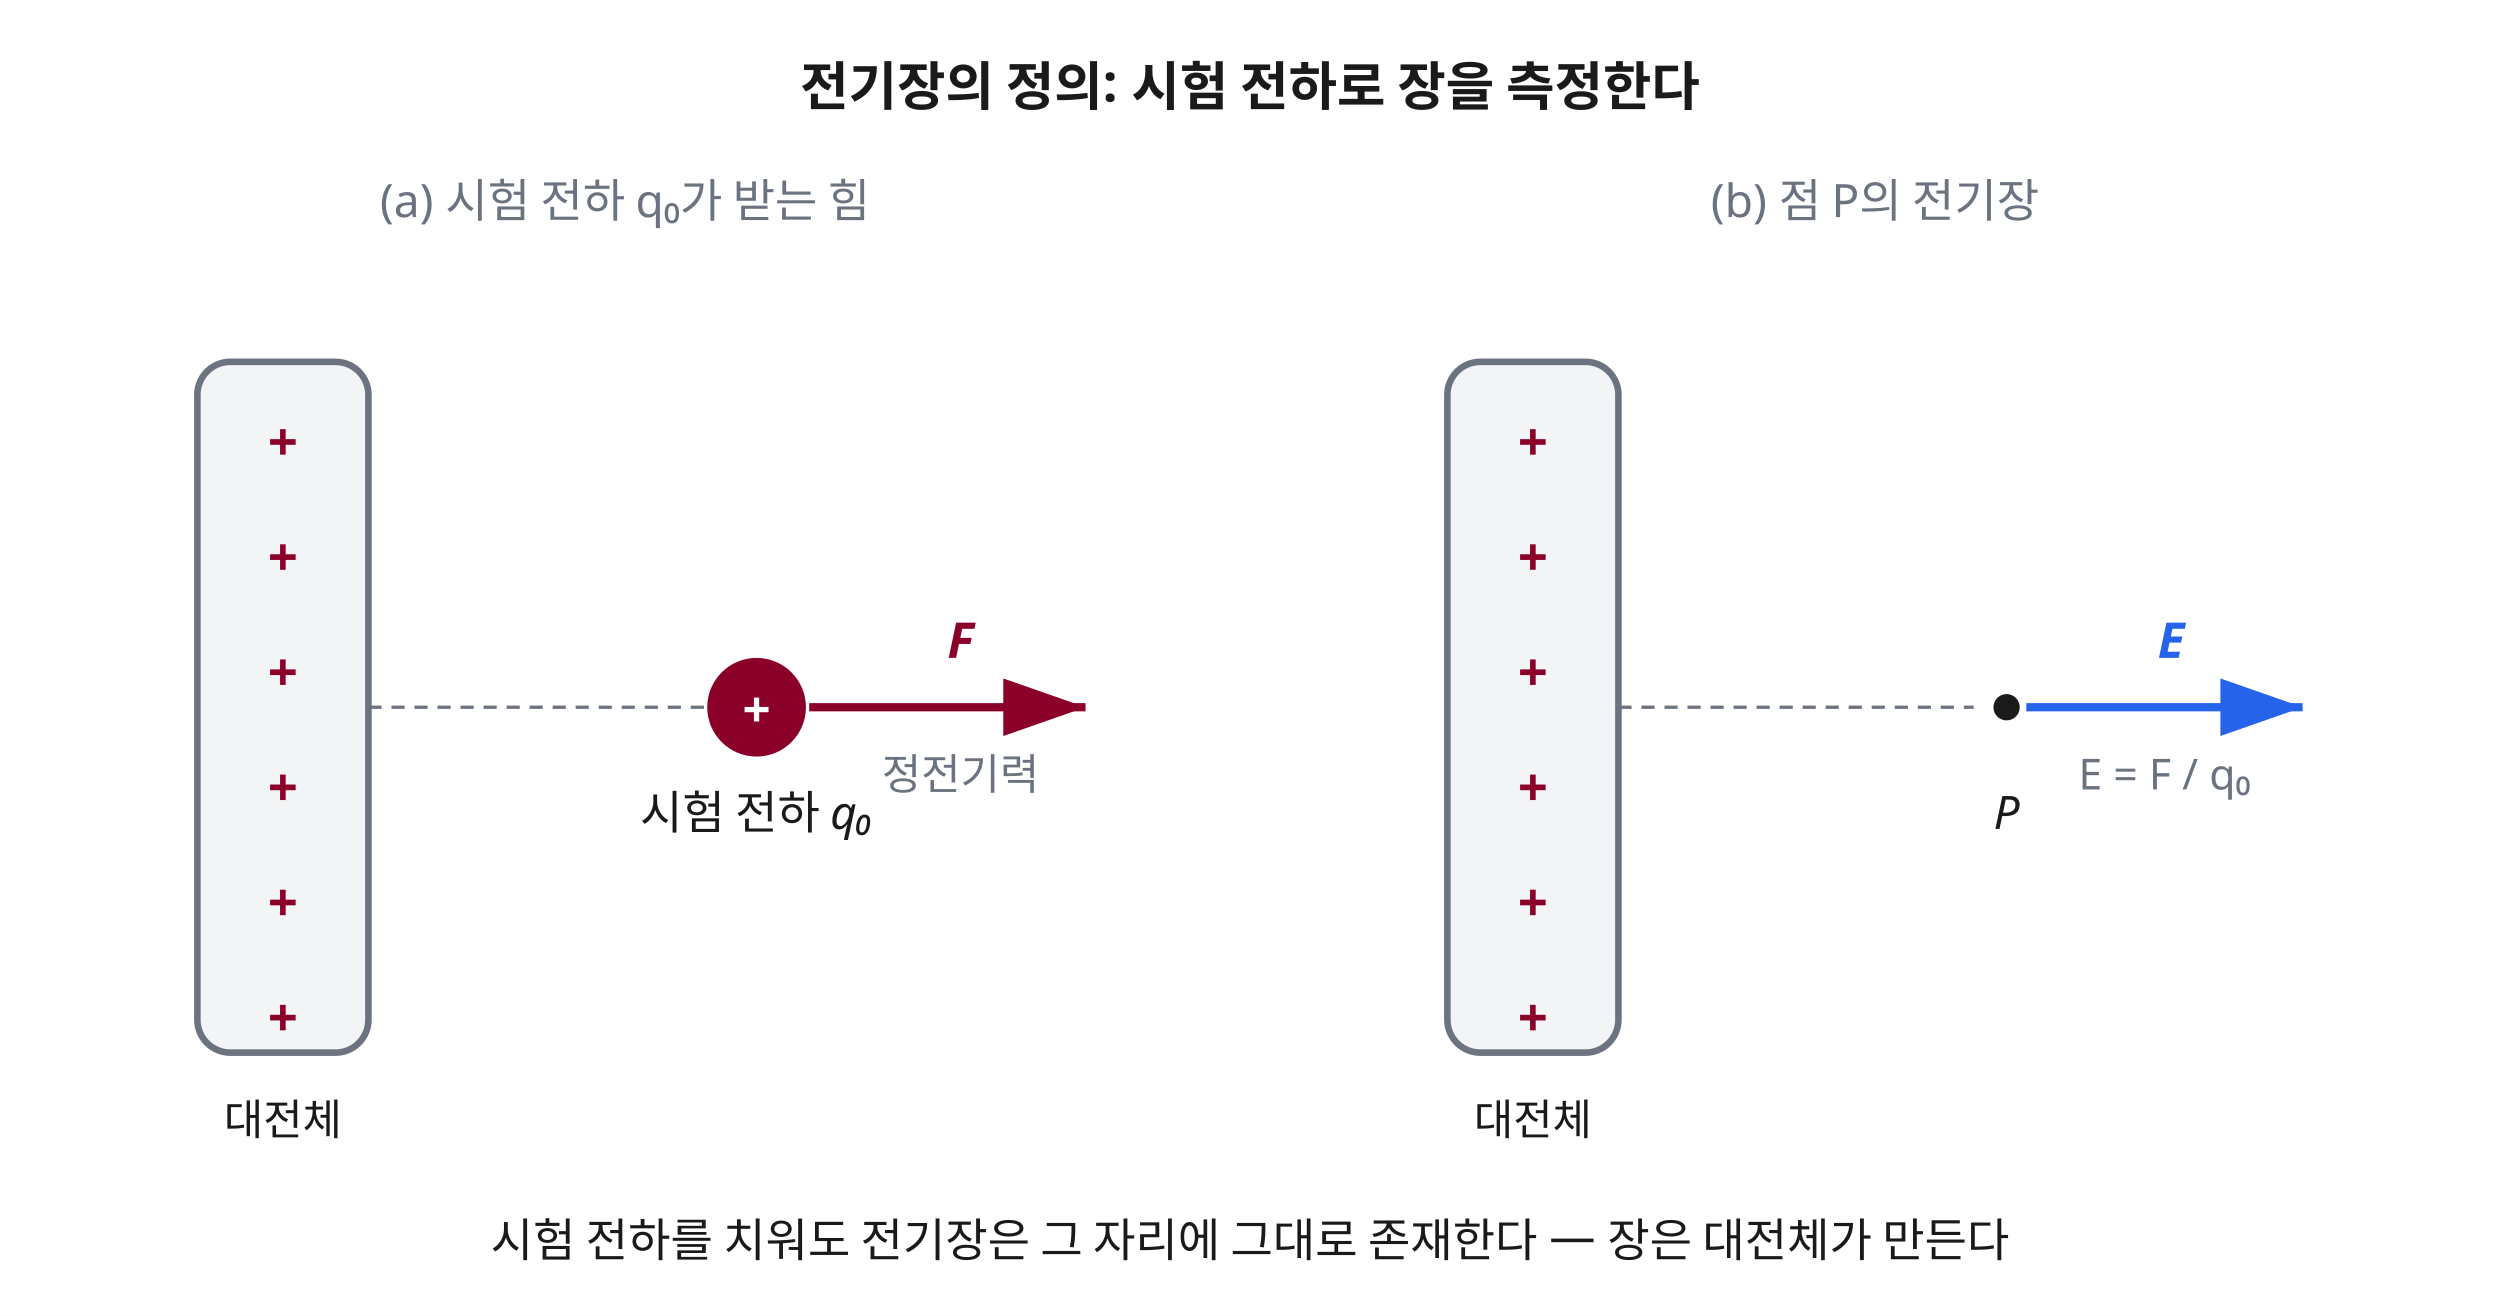
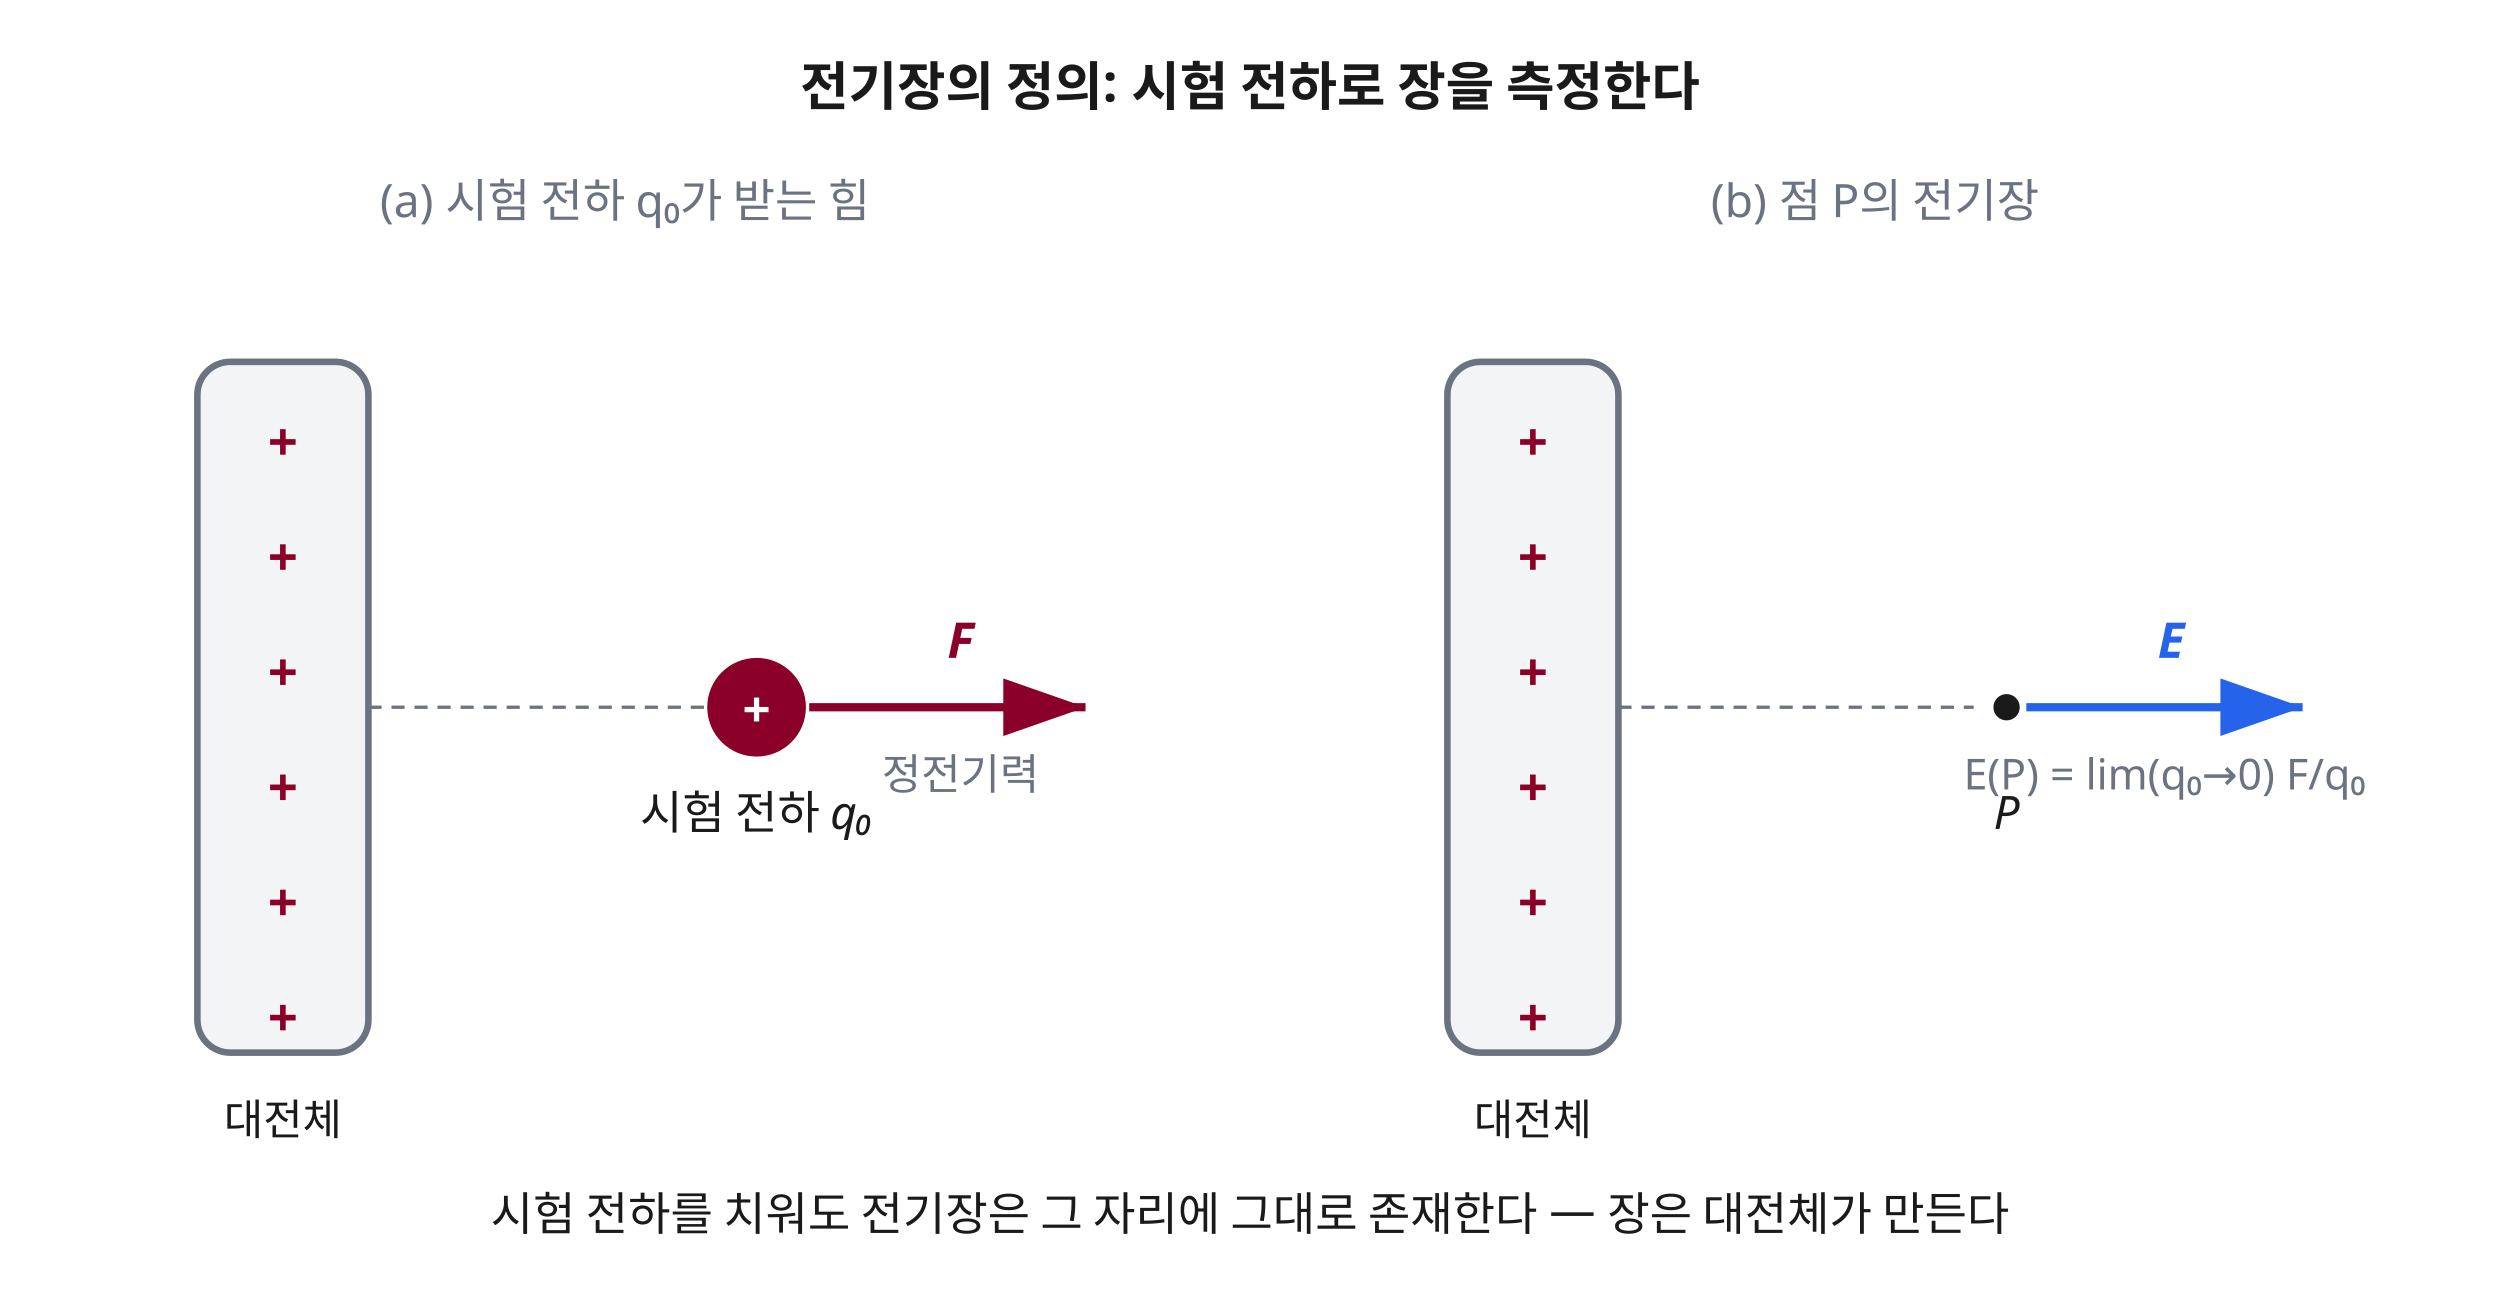
<svg xmlns="http://www.w3.org/2000/svg" viewBox="0 0 760 400" font-family="sans-serif">
  <defs>
    <marker id="tcR" markerWidth="10" markerHeight="7" refX="10" refY="3.5" orient="auto">
      <polygon points="0 0, 10 3.5, 0 7" fill="#8B0029" />
    </marker>
    <marker id="tcB" markerWidth="10" markerHeight="7" refX="10" refY="3.5" orient="auto">
      <polygon points="0 0, 10 3.5, 0 7" fill="#2563EB" />
    </marker>
  </defs>
  <rect width="100%" height="100%" fill="white" />
  <text x="380" y="32" font-size="16" fill="#1a1a1a" text-anchor="middle" font-weight="bold">전기장의 정의: 시험 전하로 장을 측정한다</text>
  <text x="190" y="66" font-size="14" fill="#6B7280" text-anchor="middle">(a) 시험 전하 q₀가 받는 힘</text>
  <rect x="60" y="110" width="52" height="210" rx="10" fill="#F3F4F6" stroke="#6B7280" stroke-width="2" />
  <text x="86" y="140" font-size="16" fill="#8B0029" text-anchor="middle" font-weight="bold">+</text>
  <text x="86" y="175" font-size="16" fill="#8B0029" text-anchor="middle" font-weight="bold">+</text>
  <text x="86" y="210" font-size="16" fill="#8B0029" text-anchor="middle" font-weight="bold">+</text>
  <text x="86" y="245" font-size="16" fill="#8B0029" text-anchor="middle" font-weight="bold">+</text>
  <text x="86" y="280" font-size="16" fill="#8B0029" text-anchor="middle" font-weight="bold">+</text>
  <text x="86" y="315" font-size="16" fill="#8B0029" text-anchor="middle" font-weight="bold">+</text>
  <text x="86" y="345" font-size="13" fill="#1a1a1a" text-anchor="middle">대전체</text>
  <line x1="112" y1="215" x2="216" y2="215" stroke="#6B7280" stroke-width="1" stroke-dasharray="4 3" />
  <circle cx="230" cy="215" r="14" fill="#8B0029" stroke="#8B0029" stroke-width="2" />
  <text x="230" y="221" font-size="15" fill="white" text-anchor="middle" font-weight="bold">+</text>
  <text x="230" y="252" font-size="14" fill="#1a1a1a" text-anchor="middle">시험 전하 <tspan font-style="italic">q₀</tspan>
  </text>
  <line x1="246" y1="215" x2="330" y2="215" stroke="#8B0029" stroke-width="2.5" marker-end="url(#tcR)" />
  <text x="292" y="200" font-size="15" fill="#8B0029" text-anchor="middle" font-style="italic" font-weight="bold">F</text>
  <text x="292" y="240" font-size="13" fill="#6B7280" text-anchor="middle">정전기력</text>
  <text x="570" y="66" font-size="14" fill="#6B7280" text-anchor="middle">(b) 점 P의 전기장</text>
  <rect x="440" y="110" width="52" height="210" rx="10" fill="#F3F4F6" stroke="#6B7280" stroke-width="2" />
  <text x="466" y="140" font-size="16" fill="#8B0029" text-anchor="middle" font-weight="bold">+</text>
  <text x="466" y="175" font-size="16" fill="#8B0029" text-anchor="middle" font-weight="bold">+</text>
  <text x="466" y="210" font-size="16" fill="#8B0029" text-anchor="middle" font-weight="bold">+</text>
  <text x="466" y="245" font-size="16" fill="#8B0029" text-anchor="middle" font-weight="bold">+</text>
  <text x="466" y="280" font-size="16" fill="#8B0029" text-anchor="middle" font-weight="bold">+</text>
  <text x="466" y="315" font-size="16" fill="#8B0029" text-anchor="middle" font-weight="bold">+</text>
  <text x="466" y="345" font-size="13" fill="#1a1a1a" text-anchor="middle">대전체</text>
  <line x1="492" y1="215" x2="600" y2="215" stroke="#6B7280" stroke-width="1" stroke-dasharray="4 3" />
  <circle cx="610" cy="215" r="4" fill="#1a1a1a" />
  <text x="610" y="252" font-size="14" fill="#1a1a1a" text-anchor="middle" font-style="italic">P</text>
  <line x1="616" y1="215" x2="700" y2="215" stroke="#2563EB" stroke-width="2.5" marker-end="url(#tcB)" />
  <text x="660" y="200" font-size="15" fill="#2563EB" text-anchor="middle" font-style="italic" font-weight="bold">E</text>
-   <text x="658" y="240" font-size="13" fill="#6B7280" text-anchor="middle">E = F / q₀</text>
-   <text x="380" y="382" font-size="14" fill="#1a1a1a" text-anchor="middle">시험 전하를 치워도 전기장은 그 자리에 그대로 존재한다 — 장은 대전체가 만든다</text>
+   <text x="658" y="240" font-size="13" fill="#6B7280" text-anchor="middle">E(P) = lim(q₀→0) F/q₀</text>
+   <text x="380" y="374" font-size="14" fill="#1a1a1a" text-anchor="middle">시험 전하를 치워도 전기장은 그 자리에 그대로 존재한다 — 장은 대전체가 만든다</text>
</svg>
